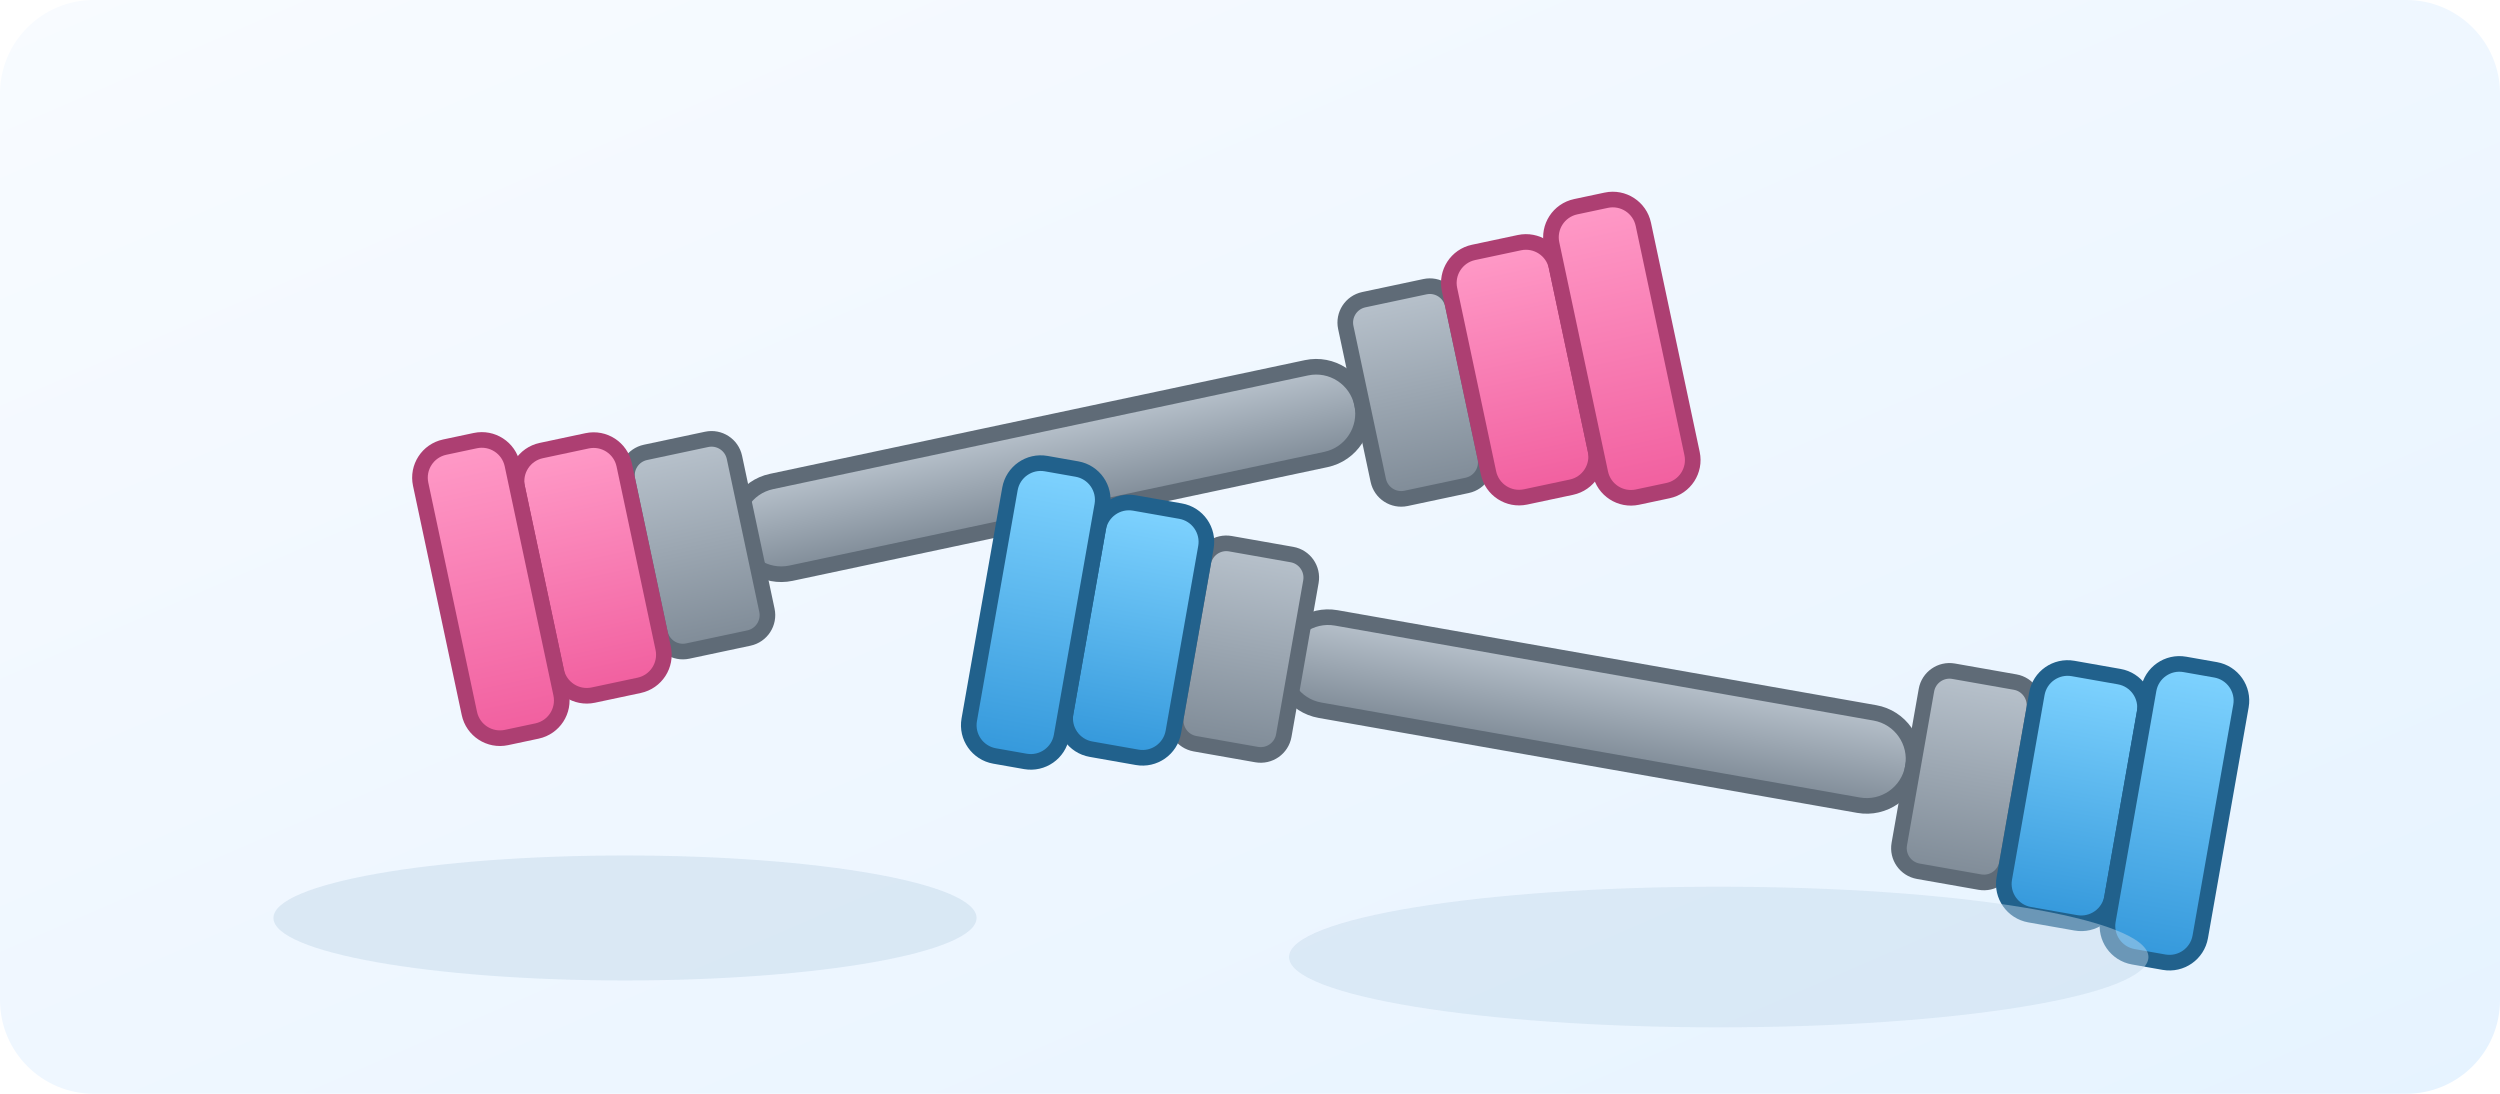
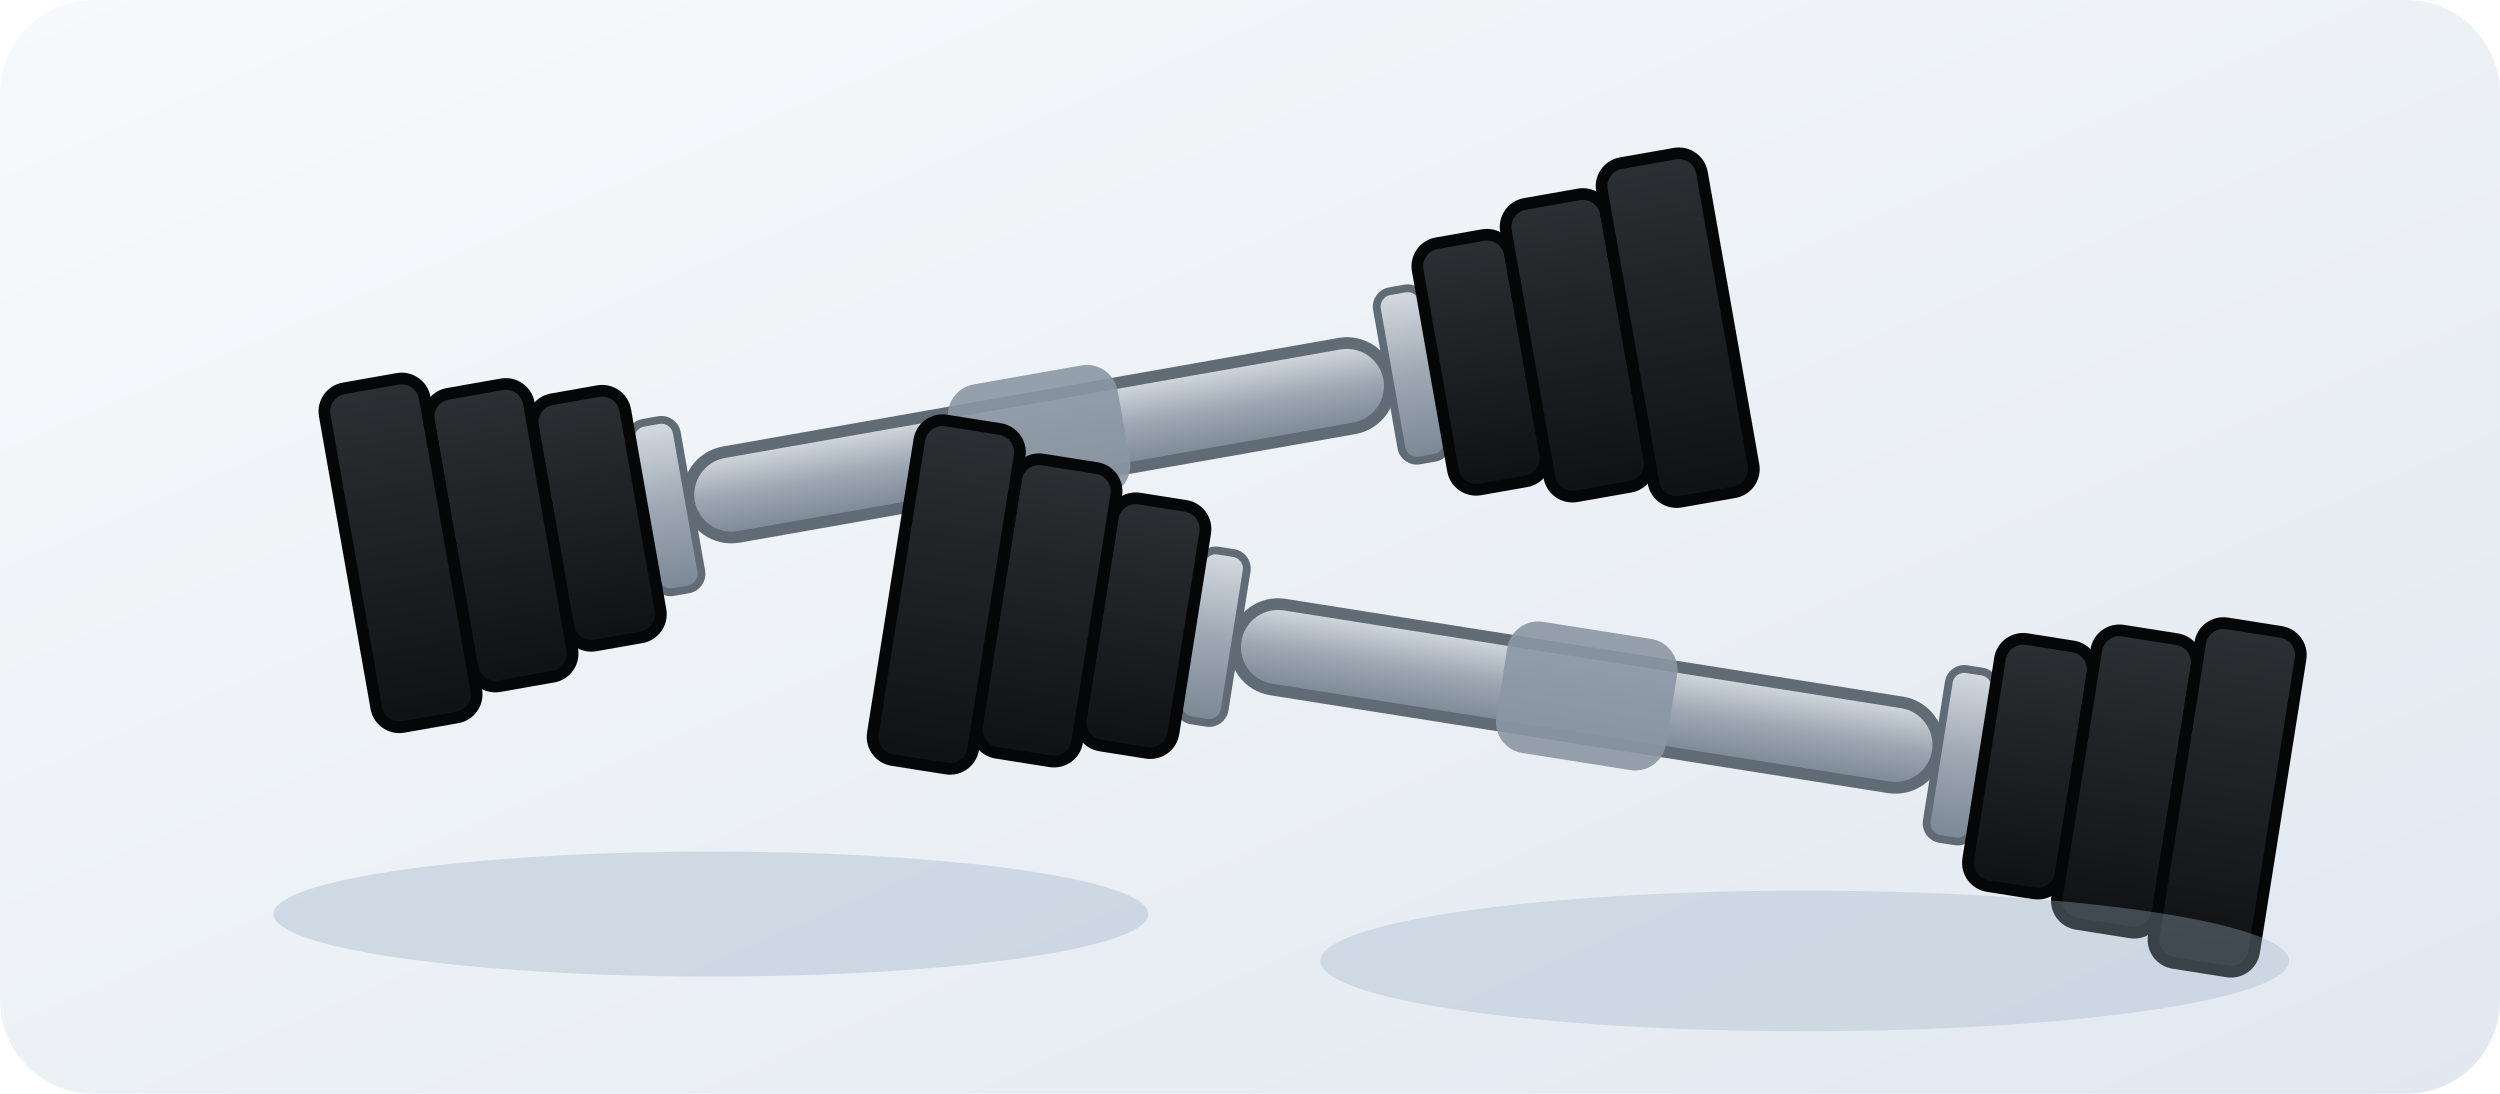
<svg xmlns="http://www.w3.org/2000/svg" width="640" height="280" viewBox="0 0 640 280">
  <defs>
    <linearGradient id="bg" x1="0" y1="0" x2="1" y2="1">
-       <stop offset="0%" stop-color="#f8fbff" />
-       <stop offset="100%" stop-color="#e6f3ff" />
+       <stop offset="0%" stop-color="#f7fafc" />
+       <stop offset="100%" stop-color="#e2e8f0" />
    </linearGradient>
-     <linearGradient id="metal" x1="0" y1="0" x2="0" y2="1">
-       <stop offset="0%" stop-color="#b8c2cc" />
-       <stop offset="100%" stop-color="#7f8b97" />
+     <linearGradient id="steel" x1="0" y1="0" x2="0" y2="1">
+       <stop offset="0%" stop-color="#d6dbe1" />
+       <stop offset="50%" stop-color="#9ea8b3" />
+       <stop offset="100%" stop-color="#7b8794" />
    </linearGradient>
-     <linearGradient id="pink" x1="0" y1="0" x2="0" y2="1">
-       <stop offset="0%" stop-color="#ff9ac7" />
-       <stop offset="100%" stop-color="#f15f9f" />
-     </linearGradient>
-     <linearGradient id="blue" x1="0" y1="0" x2="0" y2="1">
-       <stop offset="0%" stop-color="#7fd3ff" />
-       <stop offset="100%" stop-color="#3498db" />
+     <linearGradient id="plate" x1="0" y1="0" x2="0" y2="1">
+       <stop offset="0%" stop-color="#2c2f33" />
+       <stop offset="100%" stop-color="#0f1113" />
    </linearGradient>
  </defs>
  <rect width="640" height="280" rx="24" fill="url(#bg)" />
-   <g transform="translate(80,75) rotate(-12 120 60)">
-     <rect x="108" y="48" width="164" height="24" rx="12" fill="url(#metal)" stroke="#5f6b77" stroke-width="4" />
-     <rect x="84" y="34" width="28" height="52" rx="6" fill="url(#metal)" stroke="#5f6b77" stroke-width="4" />
-     <rect x="56" y="28" width="28" height="64" rx="8" fill="url(#pink)" stroke="#ad3f72" stroke-width="4" />
-     <rect x="32" y="22" width="24" height="76" rx="8" fill="url(#pink)" stroke="#ad3f72" stroke-width="4" />
-     <rect x="272" y="34" width="28" height="52" rx="6" fill="url(#metal)" stroke="#5f6b77" stroke-width="4" />
-     <rect x="300" y="28" width="28" height="64" rx="8" fill="url(#pink)" stroke="#ad3f72" stroke-width="4" />
-     <rect x="328" y="22" width="24" height="76" rx="8" fill="url(#pink)" stroke="#ad3f72" stroke-width="4" />
+   <g transform="translate(92,68) rotate(-10 110 56)">
+     <rect x="84" y="45" width="182" height="22" rx="11" fill="url(#steel)" stroke="#616b76" stroke-width="3" />
+     <rect x="153" y="39" width="44" height="34" rx="8" fill="#8b97a3" opacity="0.9" />
+     <rect x="72" y="34" width="12" height="44" rx="4" fill="url(#steel)" stroke="#616b76" stroke-width="2" />
+     <rect x="266" y="34" width="12" height="44" rx="4" fill="url(#steel)" stroke="#616b76" stroke-width="2" />
+     <rect x="48" y="24" width="24" height="64" rx="6" fill="url(#plate)" stroke="#050607" stroke-width="3" />
+     <rect x="22" y="18" width="26" height="76" rx="6" fill="url(#plate)" stroke="#050607" stroke-width="3" />
+     <rect x="-4" y="12" width="26" height="88" rx="6" fill="url(#plate)" stroke="#050607" stroke-width="3" />
+     <rect x="278" y="24" width="24" height="64" rx="6" fill="url(#plate)" stroke="#050607" stroke-width="3" />
+     <rect x="302" y="18" width="26" height="76" rx="6" fill="url(#plate)" stroke="#050607" stroke-width="3" />
+     <rect x="328" y="12" width="26" height="88" rx="6" fill="url(#plate)" stroke="#050607" stroke-width="3" />
  </g>
-   <g transform="translate(220,110) rotate(10 120 60)">
-     <rect x="108" y="48" width="164" height="24" rx="12" fill="url(#metal)" stroke="#5f6b77" stroke-width="4" />
-     <rect x="84" y="34" width="28" height="52" rx="6" fill="url(#metal)" stroke="#5f6b77" stroke-width="4" />
-     <rect x="56" y="28" width="28" height="64" rx="8" fill="url(#blue)" stroke="#21618c" stroke-width="4" />
-     <rect x="32" y="22" width="24" height="76" rx="8" fill="url(#blue)" stroke="#21618c" stroke-width="4" />
-     <rect x="272" y="34" width="28" height="52" rx="6" fill="url(#metal)" stroke="#5f6b77" stroke-width="4" />
-     <rect x="300" y="28" width="28" height="64" rx="8" fill="url(#blue)" stroke="#21618c" stroke-width="4" />
-     <rect x="328" y="22" width="24" height="76" rx="8" fill="url(#blue)" stroke="#21618c" stroke-width="4" />
+   <g transform="translate(232,112) rotate(9 110 56)">
+     <rect x="84" y="45" width="182" height="22" rx="11" fill="url(#steel)" stroke="#616b76" stroke-width="3" />
+     <rect x="153" y="39" width="44" height="34" rx="8" fill="#8b97a3" opacity="0.9" />
+     <rect x="72" y="34" width="12" height="44" rx="4" fill="url(#steel)" stroke="#616b76" stroke-width="2" />
+     <rect x="266" y="34" width="12" height="44" rx="4" fill="url(#steel)" stroke="#616b76" stroke-width="2" />
+     <rect x="48" y="24" width="24" height="64" rx="6" fill="url(#plate)" stroke="#050607" stroke-width="3" />
+     <rect x="22" y="18" width="26" height="76" rx="6" fill="url(#plate)" stroke="#050607" stroke-width="3" />
+     <rect x="-4" y="12" width="26" height="88" rx="6" fill="url(#plate)" stroke="#050607" stroke-width="3" />
+     <rect x="278" y="24" width="24" height="64" rx="6" fill="url(#plate)" stroke="#050607" stroke-width="3" />
+     <rect x="302" y="18" width="26" height="76" rx="6" fill="url(#plate)" stroke="#050607" stroke-width="3" />
+     <rect x="328" y="12" width="26" height="88" rx="6" fill="url(#plate)" stroke="#050607" stroke-width="3" />
  </g>
-   <ellipse cx="160" cy="235" rx="90" ry="16" fill="#c5d9ea" opacity="0.5" />
-   <ellipse cx="440" cy="245" rx="110" ry="18" fill="#c5d9ea" opacity="0.45" />
+   <ellipse cx="182" cy="234" rx="112" ry="16" fill="#9fb3c8" opacity="0.38" />
+   <ellipse cx="462" cy="246" rx="124" ry="18" fill="#9fb3c8" opacity="0.34" />
</svg>
